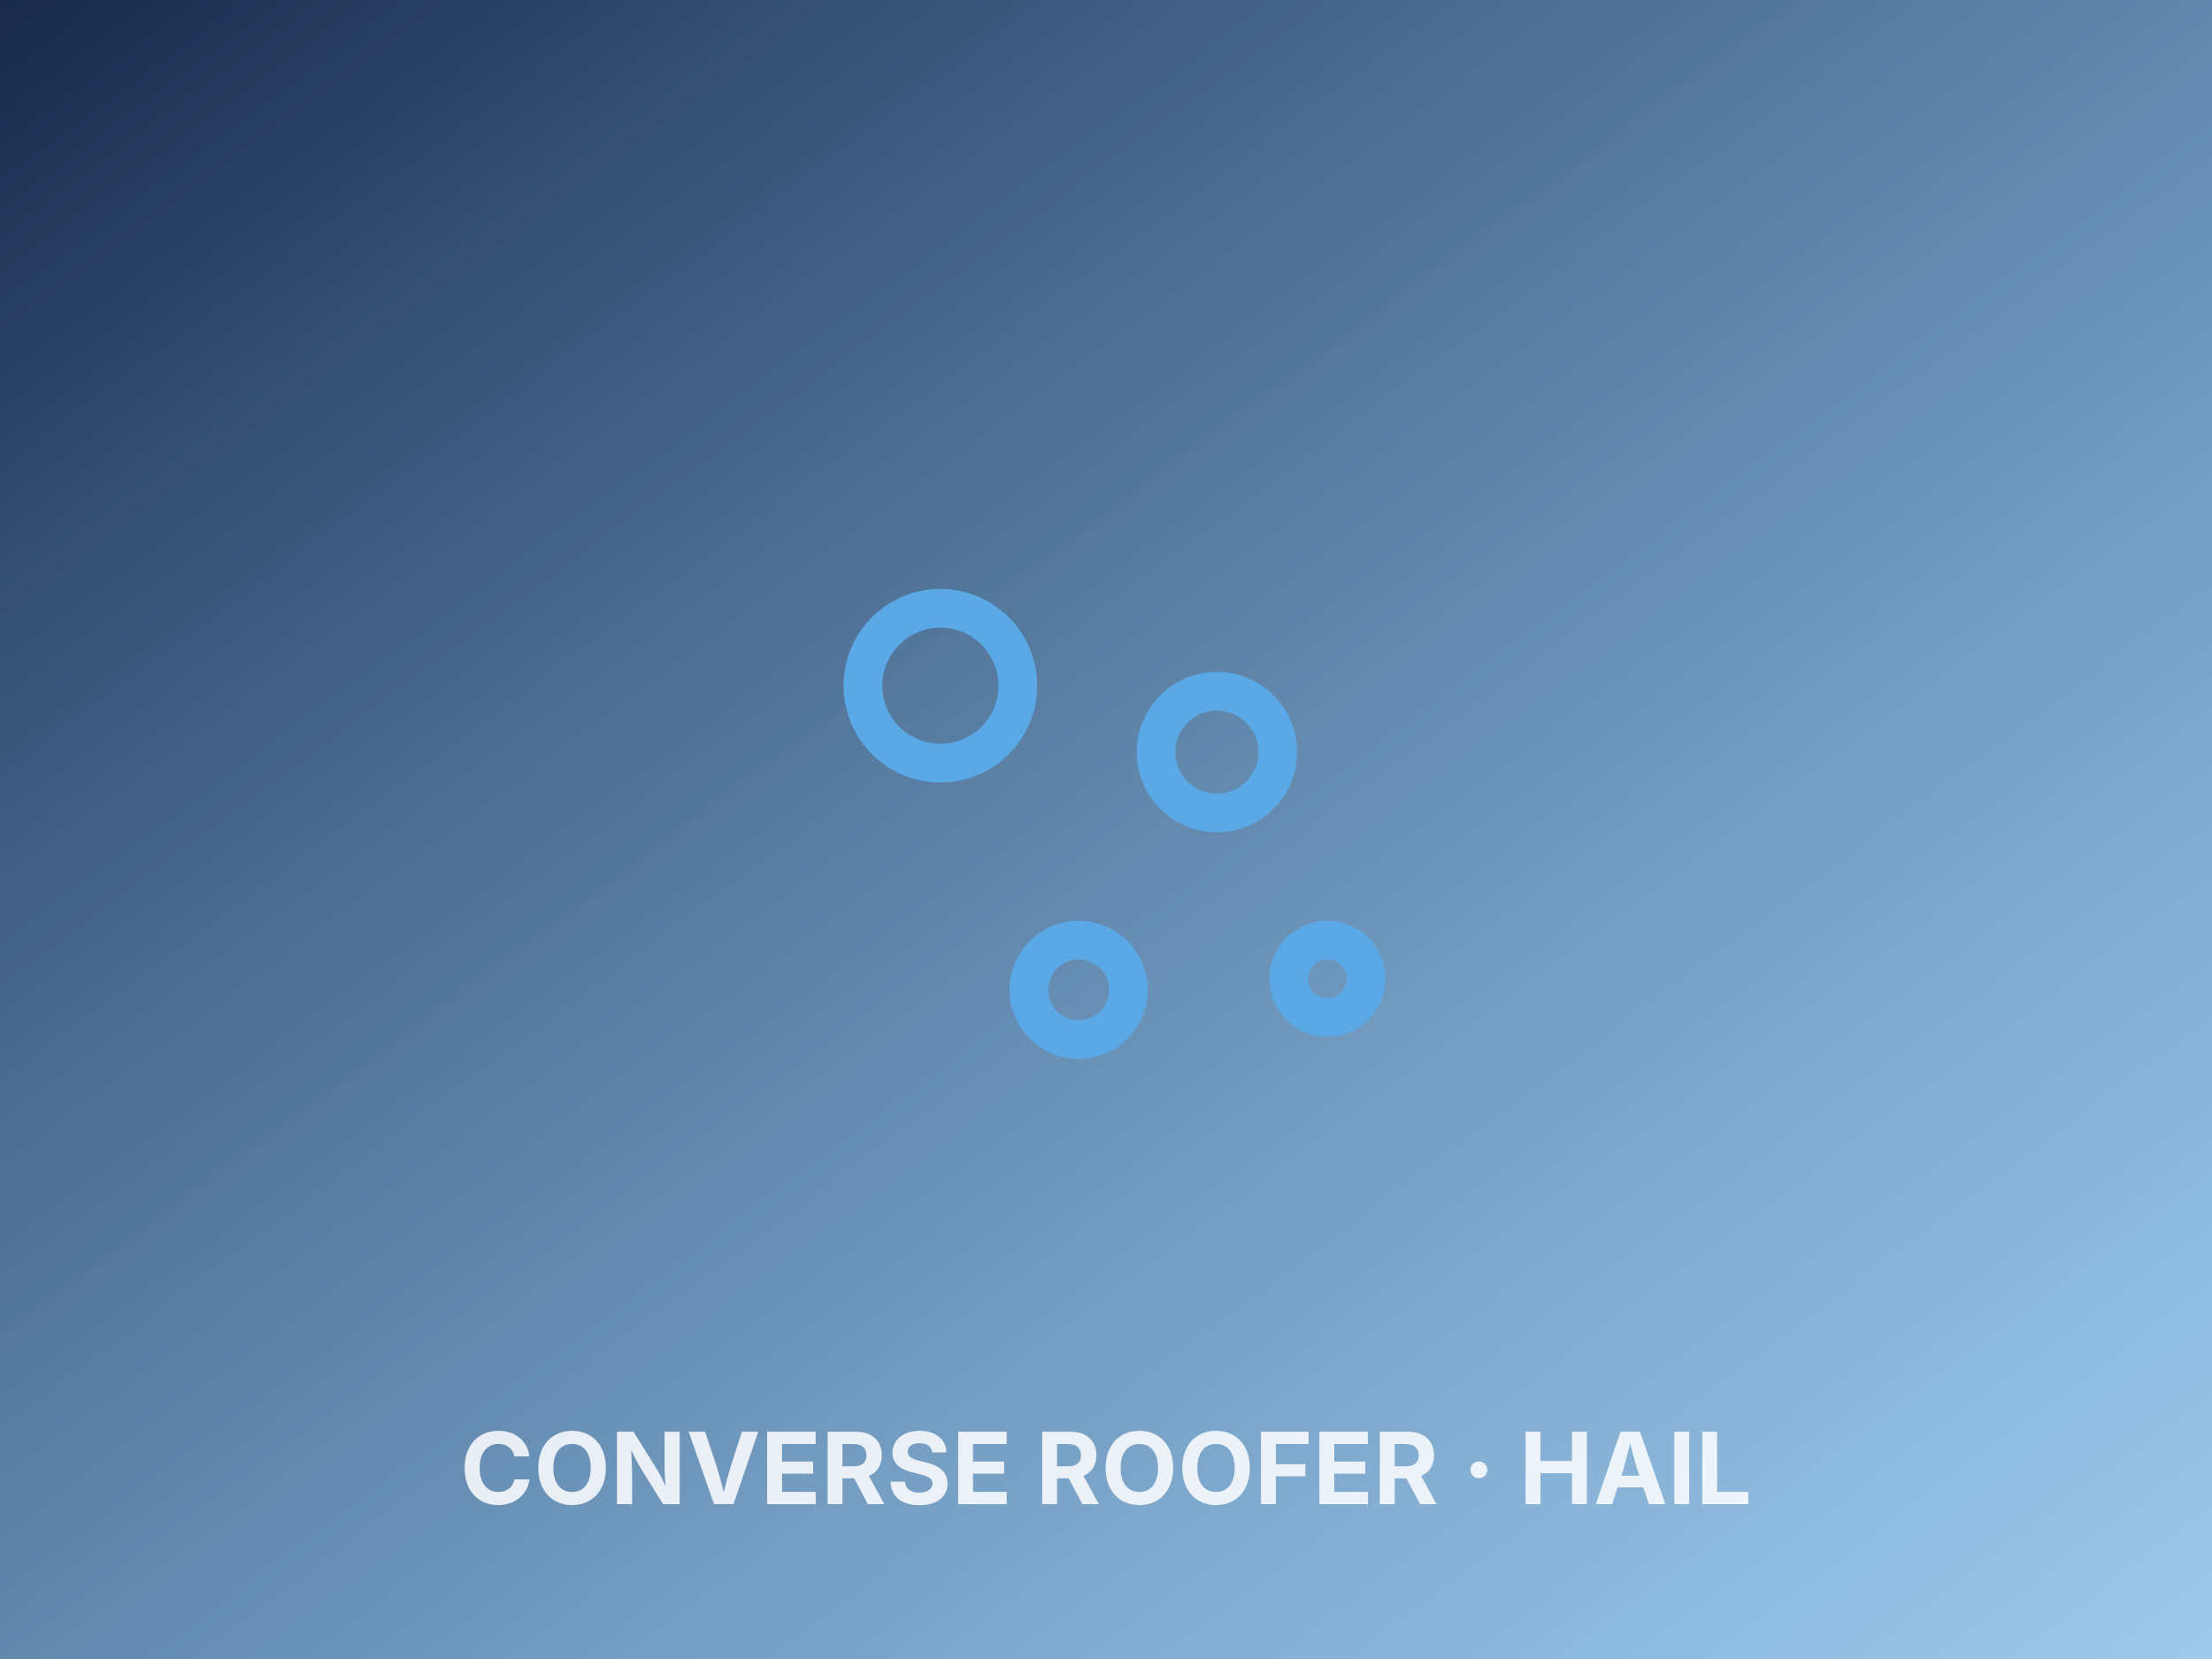
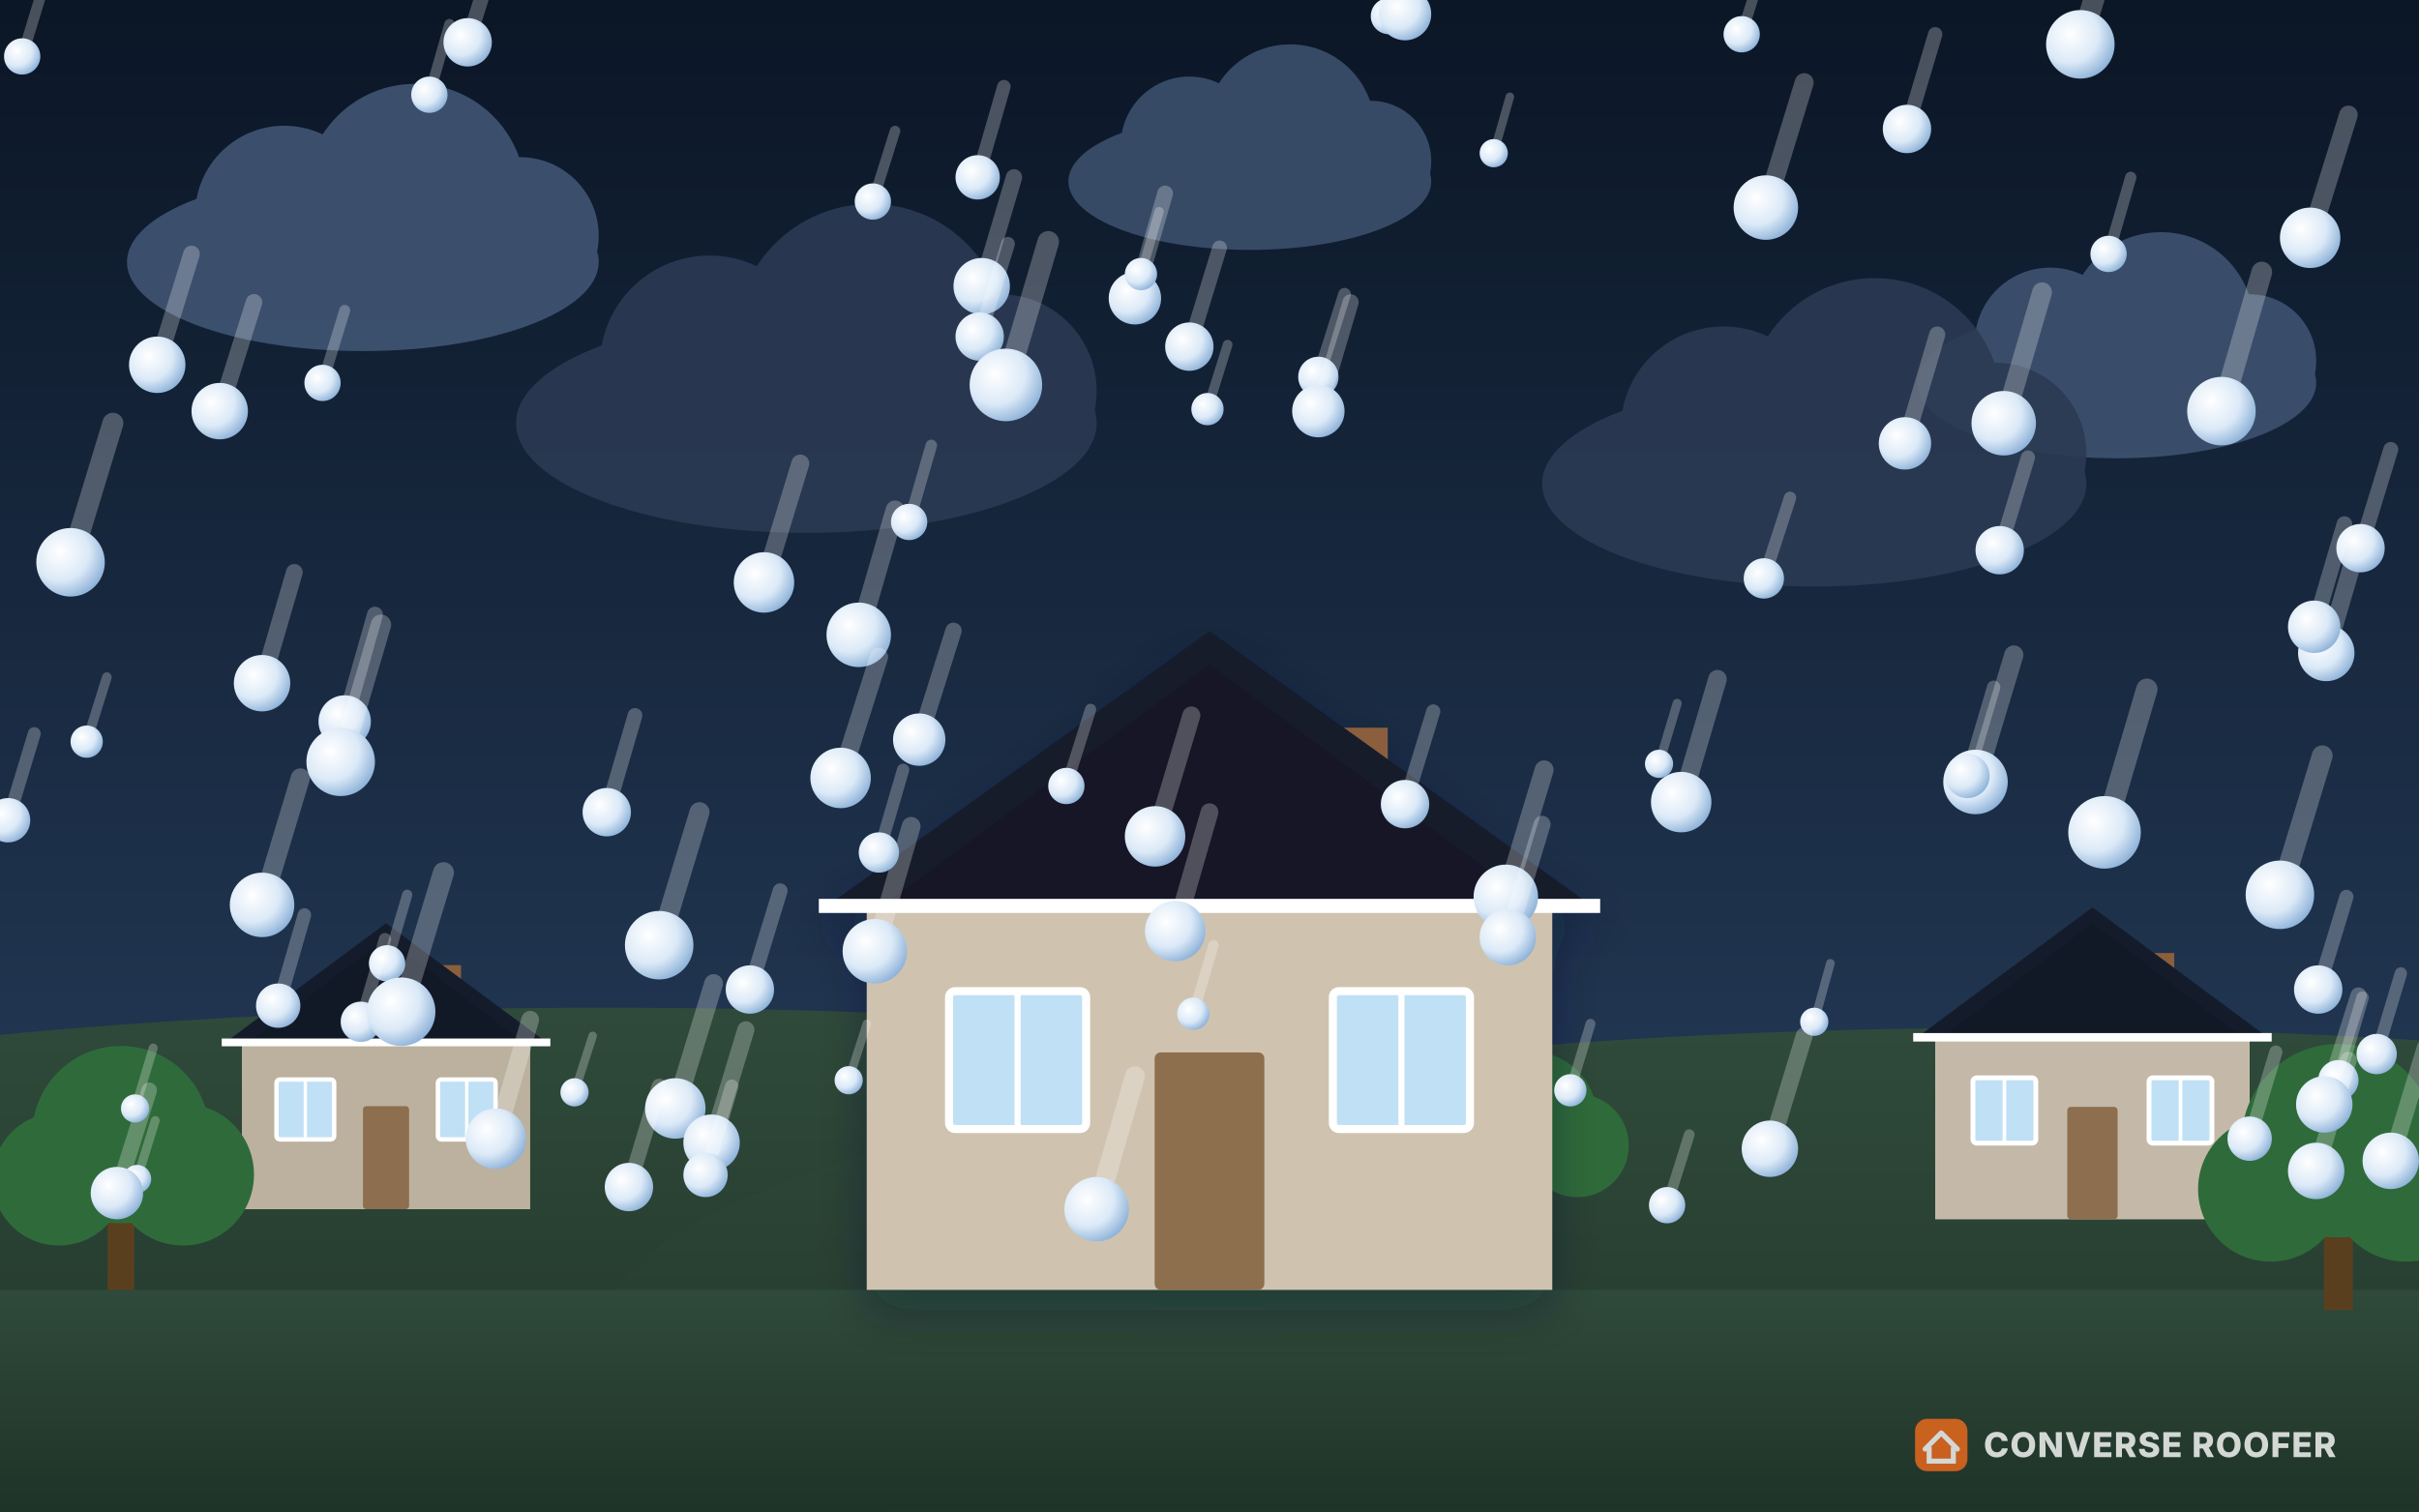
- <svg xmlns="http://www.w3.org/2000/svg" viewBox="0 0 400 300" width="400" height="300">
+ <svg xmlns="http://www.w3.org/2000/svg" viewBox="0 0 1200 750" width="1200" height="750" role="img">
  <defs>
-     <linearGradient id="g" x1="0" y1="0" x2="1" y2="1">
-       <stop offset="0" stop-color="#16294a" />
-       <stop offset="1" stop-color="#5aa9e6" stop-opacity=".55" />
+     <linearGradient id="sky" x1="0" y1="0" x2="0" y2="1">
+       <stop offset="0" stop-color="#0b1626" />
+       <stop offset="1" stop-color="#2a4363" />
    </linearGradient>
+     <linearGradient id="ground" x1="0" y1="0" x2="0" y2="1">
+       <stop offset="0" stop-color="#2f4a3a" />
+       <stop offset="1" stop-color="#1f3328" />
+     </linearGradient>
+     <radialGradient id="hailg" cx=".35" cy=".35" r=".7">
+       <stop offset="0" stop-color="#ffffff" />
+       <stop offset=".6" stop-color="#dbe9f7" />
+       <stop offset="1" stop-color="#8fb3d9" />
+     </radialGradient>
+     <radialGradient id="sun" cx=".5" cy=".5" r=".5">
+       <stop offset="0" stop-color="#fff3c4" />
+       <stop offset=".5" stop-color="#ffd166" stop-opacity=".9" />
+       <stop offset="1" stop-color="#ffd166" stop-opacity="0" />
+     </radialGradient>
+     <filter id="glow" x="-50%" y="-50%" width="200%" height="200%">
+       <feGaussianBlur stdDeviation="8" />
+     </filter>
+     <filter id="soft" x="-20%" y="-20%" width="140%" height="140%">
+       <feDropShadow dx="0" dy="10" stdDeviation="12" flood-color="#0f1f33" flood-opacity=".35" />
+     </filter>
  </defs>
-   <rect width="400" height="300" fill="url(#g)" />
-   <g transform="translate(100 40)" fill="none" stroke="#5aa9e6" stroke-width="7" stroke-linecap="round" stroke-linejoin="round">
-     <path d="M70 70 a14 14 0 1 0 0.1 0 M120 85 a11 11 0 1 0 0.1 0 M95 130 a9 9 0 1 0 0.1 0 M140 130 a7 7 0 1 0 0.1 0" />
-   </g>
-   <text x="200" y="272" text-anchor="middle" font-family="Inter,Arial,sans-serif" font-size="18" font-weight="700" fill="#ffffff" opacity=".85">CONVERSE ROOFER · HAIL</text>
+   <rect width="1200" height="750" fill="url(#sky)" />
+   <g fill="#3d5270" opacity="0.95">
+     <ellipse cx="180" cy="130" rx="117.0" ry="44.2" />
+     <circle cx="141.0" cy="106.6" r="44.2" />
+     <circle cx="206.0" cy="96.2" r="54.6" />
+     <circle cx="258.0" cy="117.0" r="39.0" />
+   </g>
+   <g fill="#3d5270" opacity="0.85">
+     <ellipse cx="620" cy="90" rx="90.0" ry="34.0" />
+     <circle cx="590.0" cy="72.0" r="34.0" />
+     <circle cx="640.0" cy="64.0" r="42.0" />
+     <circle cx="680.0" cy="80.0" r="30.0" />
+   </g>
+   <g fill="#3d5270" opacity="0.9">
+     <ellipse cx="1050" cy="190" rx="99" ry="37.4" />
+     <circle cx="1017.0" cy="170.2" r="37.4" />
+     <circle cx="1072.0" cy="161.4" r="46.2" />
+     <circle cx="1116.0" cy="179.0" r="33.0" />
+   </g>
+   <g fill="#2a3a52" opacity="0.9">
+     <ellipse cx="400" cy="210" rx="144.0" ry="54.4" />
+     <circle cx="352.0" cy="181.2" r="54.4" />
+     <circle cx="432.0" cy="168.4" r="67.2" />
+     <circle cx="496.0" cy="194.0" r="48.0" />
+   </g>
+   <g fill="#2a3a52" opacity="0.9">
+     <ellipse cx="900" cy="240" rx="135.0" ry="51.0" />
+     <circle cx="855.0" cy="213.0" r="51.0" />
+     <circle cx="930.0" cy="201.0" r="63.0" />
+     <circle cx="990.0" cy="225.0" r="45.0" />
+   </g>
+   <ellipse cx="300" cy="640" rx="700" ry="140" fill="url(#ground)" />
+   <ellipse cx="1000" cy="660" rx="700" ry="150" fill="url(#ground)" />
+   <rect x="0" y="640" width="1200" height="110" fill="url(#ground)" />
+   <g>
+     <rect x="120" y="517.5" width="143.0" height="82.5" fill="#d8cbb6" />
+     <rect x="120" y="517.5" width="143.0" height="82.5" fill="#000" opacity="0.13" />
+     <rect x="217.24" y="478.89" width="11.44" height="29.7" fill="#8b5e3c" />
+     <polygon points="111.42,517.5 191.5,458.1 271.58,517.5" fill="#141c2b" />
+     <polygon points="122.86,517.5 191.5,465.228 260.14,517.5" fill="#000" opacity=".12" />
+     <rect x="109.99" y="515.3" width="163.02" height="3.85" fill="#ffffff" />
+     <rect x="180.06" y="548.85" width="22.88" height="51.15" rx="1.65" fill="#8d6e4e" />
+     <rect x="137.16" y="535.65" width="28.6" height="29.7" rx="1.65" fill="#bfe0f5" stroke="#ffffff" stroke-width="2.2" />
+     <line x1="151.46" y1="535.65" x2="151.46" y2="565.35" stroke="#ffffff" stroke-width="1.65" />
+     <rect x="217.24" y="535.65" width="28.6" height="29.7" rx="1.65" fill="#bfe0f5" stroke="#ffffff" stroke-width="2.2" />
+     <line x1="231.54" y1="535.65" x2="231.54" y2="565.35" stroke="#ffffff" stroke-width="1.65" />
+   </g>
+   <g>
+     <rect x="960" y="515.0" width="156.0" height="90.0" fill="#dcd0bd" />
+     <rect x="960" y="515.0" width="156.0" height="90.0" fill="#000" opacity="0.11" />
+     <rect x="1066.08" y="472.88" width="12.48" height="32.4" fill="#8b5e3c" />
+     <polygon points="950.64,515.0 1038.0,450.2 1125.36,515.0" fill="#141c2b" />
+     <polygon points="963.12,515.0 1038.0,457.976 1112.88,515.0" fill="#000" opacity=".12" />
+     <rect x="949.08" y="512.6" width="177.84" height="4.2" fill="#ffffff" />
+     <rect x="1025.52" y="549.2" width="24.96" height="55.8" rx="1.8" fill="#8d6e4e" />
+     <rect x="978.72" y="534.8" width="31.2" height="32.4" rx="1.8" fill="#bfe0f5" stroke="#ffffff" stroke-width="2.4" />
+     <line x1="994.32" y1="534.8" x2="994.32" y2="567.2" stroke="#ffffff" stroke-width="1.8" />
+     <rect x="1066.08" y="534.8" width="31.2" height="32.4" rx="1.8" fill="#bfe0f5" stroke="#ffffff" stroke-width="2.4" />
+     <line x1="1081.68" y1="534.8" x2="1081.68" y2="567.2" stroke="#ffffff" stroke-width="1.8" />
+   </g>
+   <rect x="53.4" y="596.0" width="13.2" height="44.0" fill="#5a3f1e" />
+   <circle cx="60" cy="563.0" r="44.0" fill="#2f6b3a" />
+   <circle cx="29.2" cy="585.0" r="33.0" fill="#2f6b3a" />
+   <circle cx="90.8" cy="582.8" r="35.2" fill="#2f6b3a" />
+   <rect x="1152.8" y="602.0" width="14.4" height="48.0" fill="#5a3f1e" />
+   <circle cx="1160" cy="566.0" r="48.0" fill="#2f6b3a" />
+   <circle cx="1126.4" cy="590.0" r="36.0" fill="#2f6b3a" />
+   <circle cx="1193.6" cy="587.6" r="38.4" fill="#2f6b3a" />
+   <rect x="755.2" y="578.0" width="9.6" height="32.0" fill="#5a3f1e" />
+   <circle cx="760" cy="554.0" r="32.0" fill="#2f6b3a" />
+   <circle cx="737.6" cy="570.0" r="24.0" fill="#2f6b3a" />
+   <circle cx="782.4" cy="568.4" r="25.6" fill="#2f6b3a" />
+   <g filter="url(#soft)">
+     <g>
+       <rect x="430" y="450.0" width="340.0" height="190.0" fill="#cfc3b0" />
+       <rect x="430" y="450.0" width="340.0" height="190.0" fill="#000" opacity="0.00" />
+       <rect x="661.2" y="361.08" width="27.2" height="68.4" fill="#8b5e3c" />
+       <polygon points="409.6,450.0 600.0,313.2 790.4,450.0" fill="#141c2b" />
+       <polygon points="436.8,450.0 600.0,329.616 763.2,450.0" fill="#000" opacity=".12" />
+       <rect x="406.2" y="446.0" width="387.6" height="7.0" fill="#ffffff" />
+       <rect x="572.8" y="522.2" width="54.4" height="117.8" rx="3.0" fill="#8d6e4e" />
+       <rect x="470.8" y="491.8" width="68.0" height="68.4" rx="3.0" fill="#bfe0f5" stroke="#ffffff" stroke-width="4.0" />
+       <line x1="504.8" y1="491.8" x2="504.8" y2="560.2" stroke="#ffffff" stroke-width="3.0" />
+       <rect x="661.2" y="491.8" width="68.0" height="68.4" rx="3.0" fill="#bfe0f5" stroke="#ffffff" stroke-width="4.0" />
+       <line x1="695.2" y1="491.8" x2="695.2" y2="560.2" stroke="#ffffff" stroke-width="3.0" />
+     </g>
+   </g>
+   <g>
+     <line x1="766" y1="382" x2="747" y2="445" stroke="#ffffff" stroke-opacity=".25" stroke-width="9.4" stroke-linecap="round" />
+     <circle cx="747" cy="445" r="16" fill="url(#hailg)" />
+     <line x1="1152" y1="375" x2="1131" y2="444" stroke="#ffffff" stroke-opacity=".25" stroke-width="10.3" stroke-linecap="round" />
+     <circle cx="1131" cy="444" r="17" fill="url(#hailg)" />
+     <line x1="56" y1="210" x2="35" y2="279" stroke="#ffffff" stroke-opacity=".25" stroke-width="10.4" stroke-linecap="round" />
+     <circle cx="35" cy="279" r="17" fill="url(#hailg)" />
+     <line x1="789" y1="508" x2="779" y2="541" stroke="#ffffff" stroke-opacity=".25" stroke-width="4.9" stroke-linecap="round" />
+     <circle cx="779" cy="541" r="8" fill="url(#hailg)" />
+     <line x1="578" y1="96" x2="563" y2="148" stroke="#ffffff" stroke-opacity=".25" stroke-width="7.8" stroke-linecap="round" />
+     <circle cx="563" cy="148" r="13" fill="url(#hailg)" />
+     <line x1="700" y1="-30" x2="689" y2="8" stroke="#ffffff" stroke-opacity=".25" stroke-width="5.6" stroke-linecap="round" />
+     <circle cx="689" cy="8" r="9" fill="url(#hailg)" />
+     <line x1="354" y1="488" x2="335" y2="550" stroke="#ffffff" stroke-opacity=".25" stroke-width="9.3" stroke-linecap="round" />
+     <circle cx="335" cy="550" r="15" fill="url(#hailg)" />
+     <line x1="202" y1="444" x2="192" y2="478" stroke="#ffffff" stroke-opacity=".25" stroke-width="5.1" stroke-linecap="round" />
+     <circle cx="192" cy="478" r="9" fill="url(#hailg)" />
+     <line x1="749" y1="48" x2="741" y2="76" stroke="#ffffff" stroke-opacity=".25" stroke-width="4.2" stroke-linecap="round" />
+     <circle cx="741" cy="76" r="7" fill="url(#hailg)" />
+     <line x1="1057" y1="88" x2="1046" y2="126" stroke="#ffffff" stroke-opacity=".25" stroke-width="5.6" stroke-linecap="round" />
+     <circle cx="1046" cy="126" r="9" fill="url(#hailg)" />
+     <line x1="1191" y1="483" x2="1179" y2="523" stroke="#ffffff" stroke-opacity=".25" stroke-width="6.1" stroke-linecap="round" />
+     <circle cx="1179" cy="523" r="10" fill="url(#hailg)" />
+     <line x1="1171" y1="266" x2="1154" y2="324" stroke="#ffffff" stroke-opacity=".25" stroke-width="8.7" stroke-linecap="round" />
+     <circle cx="1154" cy="324" r="14" fill="url(#hailg)" />
+     <line x1="263" y1="506" x2="246" y2="565" stroke="#ffffff" stroke-opacity=".25" stroke-width="8.8" stroke-linecap="round" />
+     <circle cx="246" cy="565" r="15" fill="url(#hailg)" />
+     <line x1="1172" y1="495" x2="1160" y2="536" stroke="#ffffff" stroke-opacity=".25" stroke-width="6.2" stroke-linecap="round" />
+     <circle cx="1160" cy="536" r="10" fill="url(#hailg)" />
+     <line x1="444" y1="65" x2="433" y2="100" stroke="#ffffff" stroke-opacity=".25" stroke-width="5.2" stroke-linecap="round" />
+     <circle cx="433" cy="100" r="9" fill="url(#hailg)" />
+     <line x1="95" y1="126" x2="78" y2="181" stroke="#ffffff" stroke-opacity=".25" stroke-width="8.2" stroke-linecap="round" />
+     <circle cx="78" cy="181" r="14" fill="url(#hailg)" />
+     <line x1="17" y1="364" x2="4" y2="407" stroke="#ffffff" stroke-opacity=".25" stroke-width="6.4" stroke-linecap="round" />
+     <circle cx="4" cy="407" r="11" fill="url(#hailg)" />
+     <line x1="387" y1="442" x2="372" y2="491" stroke="#ffffff" stroke-opacity=".25" stroke-width="7.4" stroke-linecap="round" />
+     <circle cx="372" cy="491" r="12" fill="url(#hailg)" />
+     <line x1="397" y1="230" x2="379" y2="289" stroke="#ffffff" stroke-opacity=".25" stroke-width="8.9" stroke-linecap="round" />
+     <circle cx="379" cy="289" r="15" fill="url(#hailg)" />
+     <line x1="77" y1="556" x2="68" y2="585" stroke="#ffffff" stroke-opacity=".25" stroke-width="4.4" stroke-linecap="round" />
+     <circle cx="68" cy="585" r="7" fill="url(#hailg)" />
+     <line x1="908" y1="478" x2="900" y2="507" stroke="#ffffff" stroke-opacity=".25" stroke-width="4.3" stroke-linecap="round" />
+     <circle cx="900" cy="507" r="7" fill="url(#hailg)" />
+     <line x1="961" y1="166" x2="945" y2="220" stroke="#ffffff" stroke-opacity=".25" stroke-width="8.0" stroke-linecap="round" />
+     <circle cx="945" cy="220" r="13" fill="url(#hailg)" />
+     <line x1="22" y1="-8" x2="11" y2="28" stroke="#ffffff" stroke-opacity=".25" stroke-width="5.4" stroke-linecap="round" />
+     <circle cx="11" cy="28" r="9" fill="url(#hailg)" />
+     <line x1="1165" y1="57" x2="1146" y2="118" stroke="#ffffff" stroke-opacity=".25" stroke-width="9.2" stroke-linecap="round" />
+     <circle cx="1146" cy="118" r="15" fill="url(#hailg)" />
+     <line x1="1129" y1="522" x2="1116" y2="565" stroke="#ffffff" stroke-opacity=".25" stroke-width="6.5" stroke-linecap="round" />
+     <circle cx="1116" cy="565" r="11" fill="url(#hailg)" />
+     <line x1="444" y1="253" x2="426" y2="315" stroke="#ffffff" stroke-opacity=".25" stroke-width="9.3" stroke-linecap="round" />
+     <circle cx="426" cy="315" r="16" fill="url(#hailg)" />
+     <line x1="149" y1="386" x2="130" y2="449" stroke="#ffffff" stroke-opacity=".25" stroke-width="9.5" stroke-linecap="round" />
+     <circle cx="130" cy="449" r="16" fill="url(#hailg)" />
+     <line x1="1053" y1="-48" x2="1032" y2="22" stroke="#ffffff" stroke-opacity=".25" stroke-width="10.4" stroke-linecap="round" />
+     <circle cx="1032" cy="22" r="17" fill="url(#hailg)" />
+     <line x1="126" y1="150" x2="109" y2="204" stroke="#ffffff" stroke-opacity=".25" stroke-width="8.2" stroke-linecap="round" />
+     <circle cx="109" cy="204" r="14" fill="url(#hailg)" />
+     <line x1="1122" y1="135" x2="1102" y2="204" stroke="#ffffff" stroke-opacity=".25" stroke-width="10.3" stroke-linecap="round" />
+     <circle cx="1102" cy="204" r="17" fill="url(#hailg)" />
+     <line x1="667" y1="146" x2="654" y2="187" stroke="#ffffff" stroke-opacity=".25" stroke-width="6.3" stroke-linecap="round" />
+     <circle cx="654" cy="187" r="10" fill="url(#hailg)" />
+     <line x1="223" y1="12" x2="213" y2="47" stroke="#ffffff" stroke-opacity=".25" stroke-width="5.2" stroke-linecap="round" />
+     <circle cx="213" cy="47" r="9" fill="url(#hailg)" />
+     <line x1="838" y1="563" x2="827" y2="598" stroke="#ffffff" stroke-opacity=".25" stroke-width="5.3" stroke-linecap="round" />
+     <circle cx="827" cy="598" r="9" fill="url(#hailg)" />
+     <line x1="74" y1="541" x2="58" y2="592" stroke="#ffffff" stroke-opacity=".25" stroke-width="7.7" stroke-linecap="round" />
+     <circle cx="58" cy="592" r="13" fill="url(#hailg)" />
+     <line x1="503" y1="88" x2="487" y2="142" stroke="#ffffff" stroke-opacity=".25" stroke-width="8.1" stroke-linecap="round" />
+     <circle cx="487" cy="142" r="14" fill="url(#hailg)" />
+     <line x1="1006" y1="227" x2="992" y2="273" stroke="#ffffff" stroke-opacity=".25" stroke-width="7.0" stroke-linecap="round" />
+     <circle cx="992" cy="273" r="12" fill="url(#hailg)" />
+     <line x1="76" y1="520" x2="67" y2="550" stroke="#ffffff" stroke-opacity=".25" stroke-width="4.4" stroke-linecap="round" />
+     <circle cx="67" cy="550" r="7" fill="url(#hailg)" />
+     <line x1="602" y1="469" x2="592" y2="503" stroke="#ffffff" stroke-opacity=".25" stroke-width="5.1" stroke-linecap="round" />
+     <circle cx="592" cy="503" r="8" fill="url(#hailg)" />
+     <line x1="895" y1="514" x2="878" y2="570" stroke="#ffffff" stroke-opacity=".25" stroke-width="8.4" stroke-linecap="round" />
+     <circle cx="878" cy="570" r="14" fill="url(#hailg)" />
+     <line x1="960" y1="17" x2="946" y2="64" stroke="#ffffff" stroke-opacity=".25" stroke-width="7.1" stroke-linecap="round" />
+     <circle cx="946" cy="64" r="12" fill="url(#hailg)" />
+     <line x1="191" y1="466" x2="179" y2="507" stroke="#ffffff" stroke-opacity=".25" stroke-width="6.1" stroke-linecap="round" />
+     <circle cx="179" cy="507" r="10" fill="url(#hailg)" />
+     <line x1="563" y1="534" x2="544" y2="600" stroke="#ffffff" stroke-opacity=".25" stroke-width="9.8" stroke-linecap="round" />
+     <circle cx="544" cy="600" r="16" fill="url(#hailg)" />
+     <line x1="1186" y1="223" x2="1171" y2="272" stroke="#ffffff" stroke-opacity=".25" stroke-width="7.4" stroke-linecap="round" />
+     <circle cx="1171" cy="272" r="12" fill="url(#hailg)" />
+     <line x1="888" y1="247" x2="875" y2="287" stroke="#ffffff" stroke-opacity=".25" stroke-width="6.1" stroke-linecap="round" />
+     <circle cx="875" cy="287" r="10" fill="url(#hailg)" />
+     <line x1="498" y1="43" x2="485" y2="88" stroke="#ffffff" stroke-opacity=".25" stroke-width="6.7" stroke-linecap="round" />
+     <circle cx="485" cy="88" r="11" fill="url(#hailg)" />
+     <line x1="1203" y1="520" x2="1186" y2="576" stroke="#ffffff" stroke-opacity=".25" stroke-width="8.3" stroke-linecap="round" />
+     <circle cx="1186" cy="576" r="14" fill="url(#hailg)" />
+     <line x1="609" y1="171" x2="599" y2="203" stroke="#ffffff" stroke-opacity=".25" stroke-width="4.8" stroke-linecap="round" />
+     <circle cx="599" cy="203" r="8" fill="url(#hailg)" />
+     <line x1="347" y1="403" x2="327" y2="469" stroke="#ffffff" stroke-opacity=".25" stroke-width="9.9" stroke-linecap="round" />
+     <circle cx="327" cy="469" r="17" fill="url(#hailg)" />
+     <line x1="452" y1="410" x2="434" y2="472" stroke="#ffffff" stroke-opacity=".25" stroke-width="9.3" stroke-linecap="round" />
+     <circle cx="434" cy="472" r="16" fill="url(#hailg)" />
+     <line x1="852" y1="337" x2="834" y2="398" stroke="#ffffff" stroke-opacity=".25" stroke-width="9.2" stroke-linecap="round" />
+     <circle cx="834" cy="398" r="15" fill="url(#hailg)" />
+     <line x1="448" y1="382" x2="436" y2="423" stroke="#ffffff" stroke-opacity=".25" stroke-width="6.1" stroke-linecap="round" />
+     <circle cx="436" cy="423" r="10" fill="url(#hailg)" />
+     <line x1="600" y1="403" x2="583" y2="462" stroke="#ffffff" stroke-opacity=".25" stroke-width="8.8" stroke-linecap="round" />
+     <circle cx="583" cy="462" r="15" fill="url(#hailg)" />
+     <line x1="370" y1="511" x2="353" y2="567" stroke="#ffffff" stroke-opacity=".25" stroke-width="8.5" stroke-linecap="round" />
+     <circle cx="353" cy="567" r="14" fill="url(#hailg)" />
+     <line x1="712" y1="-45" x2="697" y2="7" stroke="#ffffff" stroke-opacity=".25" stroke-width="7.8" stroke-linecap="round" />
+     <circle cx="697" cy="7" r="13" fill="url(#hailg)" />
+     <line x1="315" y1="355" x2="301" y2="403" stroke="#ffffff" stroke-opacity=".25" stroke-width="7.3" stroke-linecap="round" />
+     <circle cx="301" cy="403" r="12" fill="url(#hailg)" />
+     <line x1="999" y1="325" x2="980" y2="388" stroke="#ffffff" stroke-opacity=".25" stroke-width="9.5" stroke-linecap="round" />
+     <circle cx="980" cy="388" r="16" fill="url(#hailg)" />
+     <line x1="436" y1="326" x2="417" y2="386" stroke="#ffffff" stroke-opacity=".25" stroke-width="9.1" stroke-linecap="round" />
+     <circle cx="417" cy="386" r="15" fill="url(#hailg)" />
+     <line x1="1013" y1="145" x2="994" y2="210" stroke="#ffffff" stroke-opacity=".25" stroke-width="9.8" stroke-linecap="round" />
+     <circle cx="994" cy="210" r="16" fill="url(#hailg)" />
+     <line x1="1065" y1="342" x2="1044" y2="413" stroke="#ffffff" stroke-opacity=".25" stroke-width="10.6" stroke-linecap="round" />
+     <circle cx="1044" cy="413" r="18" fill="url(#hailg)" />
+     <line x1="1163" y1="260" x2="1148" y2="311" stroke="#ffffff" stroke-opacity=".25" stroke-width="7.7" stroke-linecap="round" />
+     <circle cx="1148" cy="311" r="13" fill="url(#hailg)" />
+     <line x1="220" y1="433" x2="199" y2="502" stroke="#ffffff" stroke-opacity=".25" stroke-width="10.4" stroke-linecap="round" />
+     <circle cx="199" cy="502" r="17" fill="url(#hailg)" />
+     <line x1="591" y1="355" x2="573" y2="415" stroke="#ffffff" stroke-opacity=".25" stroke-width="8.9" stroke-linecap="round" />
+     <circle cx="573" cy="415" r="15" fill="url(#hailg)" />
+     <line x1="895" y1="41" x2="876" y2="103" stroke="#ffffff" stroke-opacity=".25" stroke-width="9.4" stroke-linecap="round" />
+     <circle cx="876" cy="103" r="16" fill="url(#hailg)" />
+     <line x1="711" y1="353" x2="697" y2="399" stroke="#ffffff" stroke-opacity=".25" stroke-width="7.0" stroke-linecap="round" />
+     <circle cx="697" cy="399" r="12" fill="url(#hailg)" />
+     <line x1="765" y1="409" x2="748" y2="465" stroke="#ffffff" stroke-opacity=".25" stroke-width="8.4" stroke-linecap="round" />
+     <circle cx="748" cy="465" r="14" fill="url(#hailg)" />
+     <line x1="875" y1="-18" x2="864" y2="17" stroke="#ffffff" stroke-opacity=".25" stroke-width="5.3" stroke-linecap="round" />
+     <circle cx="864" cy="17" r="9" fill="url(#hailg)" />
+     <line x1="541" y1="352" x2="529" y2="390" stroke="#ffffff" stroke-opacity=".25" stroke-width="5.6" stroke-linecap="round" />
+     <circle cx="529" cy="390" r="9" fill="url(#hailg)" />
+     <line x1="832" y1="349" x2="823" y2="379" stroke="#ffffff" stroke-opacity=".25" stroke-width="4.5" stroke-linecap="round" />
+     <circle cx="823" cy="379" r="7" fill="url(#hailg)" />
+     <line x1="575" y1="105" x2="566" y2="136" stroke="#ffffff" stroke-opacity=".25" stroke-width="4.6" stroke-linecap="round" />
+     <circle cx="566" cy="136" r="8" fill="url(#hailg)" />
+     <line x1="171" y1="154" x2="160" y2="190" stroke="#ffffff" stroke-opacity=".25" stroke-width="5.4" stroke-linecap="round" />
+     <circle cx="160" cy="190" r="9" fill="url(#hailg)" />
+     <line x1="247" y1="-27" x2="232" y2="21" stroke="#ffffff" stroke-opacity=".25" stroke-width="7.3" stroke-linecap="round" />
+     <circle cx="232" cy="21" r="12" fill="url(#hailg)" />
+     <line x1="473" y1="313" x2="456" y2="367" stroke="#ffffff" stroke-opacity=".25" stroke-width="8.1" stroke-linecap="round" />
+     <circle cx="456" cy="367" r="13" fill="url(#hailg)" />
+     <line x1="294" y1="514" x2="285" y2="542" stroke="#ffffff" stroke-opacity=".25" stroke-width="4.2" stroke-linecap="round" />
+     <circle cx="285" cy="542" r="7" fill="url(#hailg)" />
+     <line x1="500" y1="121" x2="486" y2="167" stroke="#ffffff" stroke-opacity=".25" stroke-width="6.9" stroke-linecap="round" />
+     <circle cx="486" cy="167" r="12" fill="url(#hailg)" />
+     <line x1="151" y1="454" x2="138" y2="499" stroke="#ffffff" stroke-opacity=".25" stroke-width="6.7" stroke-linecap="round" />
+     <circle cx="138" cy="499" r="11" fill="url(#hailg)" />
+     <line x1="53" y1="336" x2="43" y2="368" stroke="#ffffff" stroke-opacity=".25" stroke-width="4.8" stroke-linecap="round" />
+     <circle cx="43" cy="368" r="8" fill="url(#hailg)" />
+     <line x1="670" y1="150" x2="654" y2="204" stroke="#ffffff" stroke-opacity=".25" stroke-width="8.0" stroke-linecap="round" />
+     <circle cx="654" cy="204" r="13" fill="url(#hailg)" />
+     <line x1="1164" y1="445" x2="1150" y2="491" stroke="#ffffff" stroke-opacity=".25" stroke-width="7.0" stroke-linecap="round" />
+     <circle cx="1150" cy="491" r="12" fill="url(#hailg)" />
+     <line x1="989" y1="341" x2="976" y2="385" stroke="#ffffff" stroke-opacity=".25" stroke-width="6.6" stroke-linecap="round" />
+     <circle cx="976" cy="385" r="11" fill="url(#hailg)" />
+     <line x1="186" y1="305" x2="171" y2="358" stroke="#ffffff" stroke-opacity=".25" stroke-width="7.9" stroke-linecap="round" />
+     <circle cx="171" cy="358" r="13" fill="url(#hailg)" />
+     <line x1="1165" y1="526" x2="1149" y2="581" stroke="#ffffff" stroke-opacity=".25" stroke-width="8.2" stroke-linecap="round" />
+     <circle cx="1149" cy="581" r="14" fill="url(#hailg)" />
+     <line x1="430" y1="508" x2="421" y2="536" stroke="#ffffff" stroke-opacity=".25" stroke-width="4.2" stroke-linecap="round" />
+     <circle cx="421" cy="536" r="7" fill="url(#hailg)" />
+     <line x1="146" y1="284" x2="130" y2="339" stroke="#ffffff" stroke-opacity=".25" stroke-width="8.3" stroke-linecap="round" />
+     <circle cx="130" cy="339" r="14" fill="url(#hailg)" />
+     <line x1="189" y1="310" x2="169" y2="378" stroke="#ffffff" stroke-opacity=".25" stroke-width="10.1" stroke-linecap="round" />
+     <circle cx="169" cy="378" r="17" fill="url(#hailg)" />
+     <line x1="462" y1="221" x2="451" y2="259" stroke="#ffffff" stroke-opacity=".25" stroke-width="5.7" stroke-linecap="round" />
+     <circle cx="451" cy="259" r="9" fill="url(#hailg)" />
+     <line x1="363" y1="539" x2="350" y2="583" stroke="#ffffff" stroke-opacity=".25" stroke-width="6.7" stroke-linecap="round" />
+     <circle cx="350" cy="583" r="11" fill="url(#hailg)" />
+     <line x1="1170" y1="494" x2="1153" y2="548" stroke="#ffffff" stroke-opacity=".25" stroke-width="8.1" stroke-linecap="round" />
+     <circle cx="1153" cy="548" r="14" fill="url(#hailg)" />
+     <line x1="327" y1="539" x2="312" y2="589" stroke="#ffffff" stroke-opacity=".25" stroke-width="7.5" stroke-linecap="round" />
+     <circle cx="312" cy="589" r="12" fill="url(#hailg)" />
+     <line x1="520" y1="120" x2="499" y2="191" stroke="#ffffff" stroke-opacity=".25" stroke-width="10.7" stroke-linecap="round" />
+     <circle cx="499" cy="191" r="18" fill="url(#hailg)" />
+     <line x1="605" y1="123" x2="590" y2="172" stroke="#ffffff" stroke-opacity=".25" stroke-width="7.3" stroke-linecap="round" />
+     <circle cx="590" cy="172" r="12" fill="url(#hailg)" />
+   </g>
+   <g opacity=".8" transform="translate(950 704)">
+     <rect width="26" height="26" rx="6" fill="#f26a1b" />
+     <path d="M5 15 L13 7 L21 15" fill="none" stroke="#fff" stroke-width="2.5" stroke-linecap="round" stroke-linejoin="round" />
+     <path d="M7 14 V21 H19 V14" fill="none" stroke="#fff" stroke-width="2.5" />
+     <text x="34" y="19" font-family="Inter,Arial,sans-serif" font-size="17" font-weight="800" fill="#ffffff" letter-spacing=".5">CONVERSE ROOFER</text>
+   </g>
</svg>
